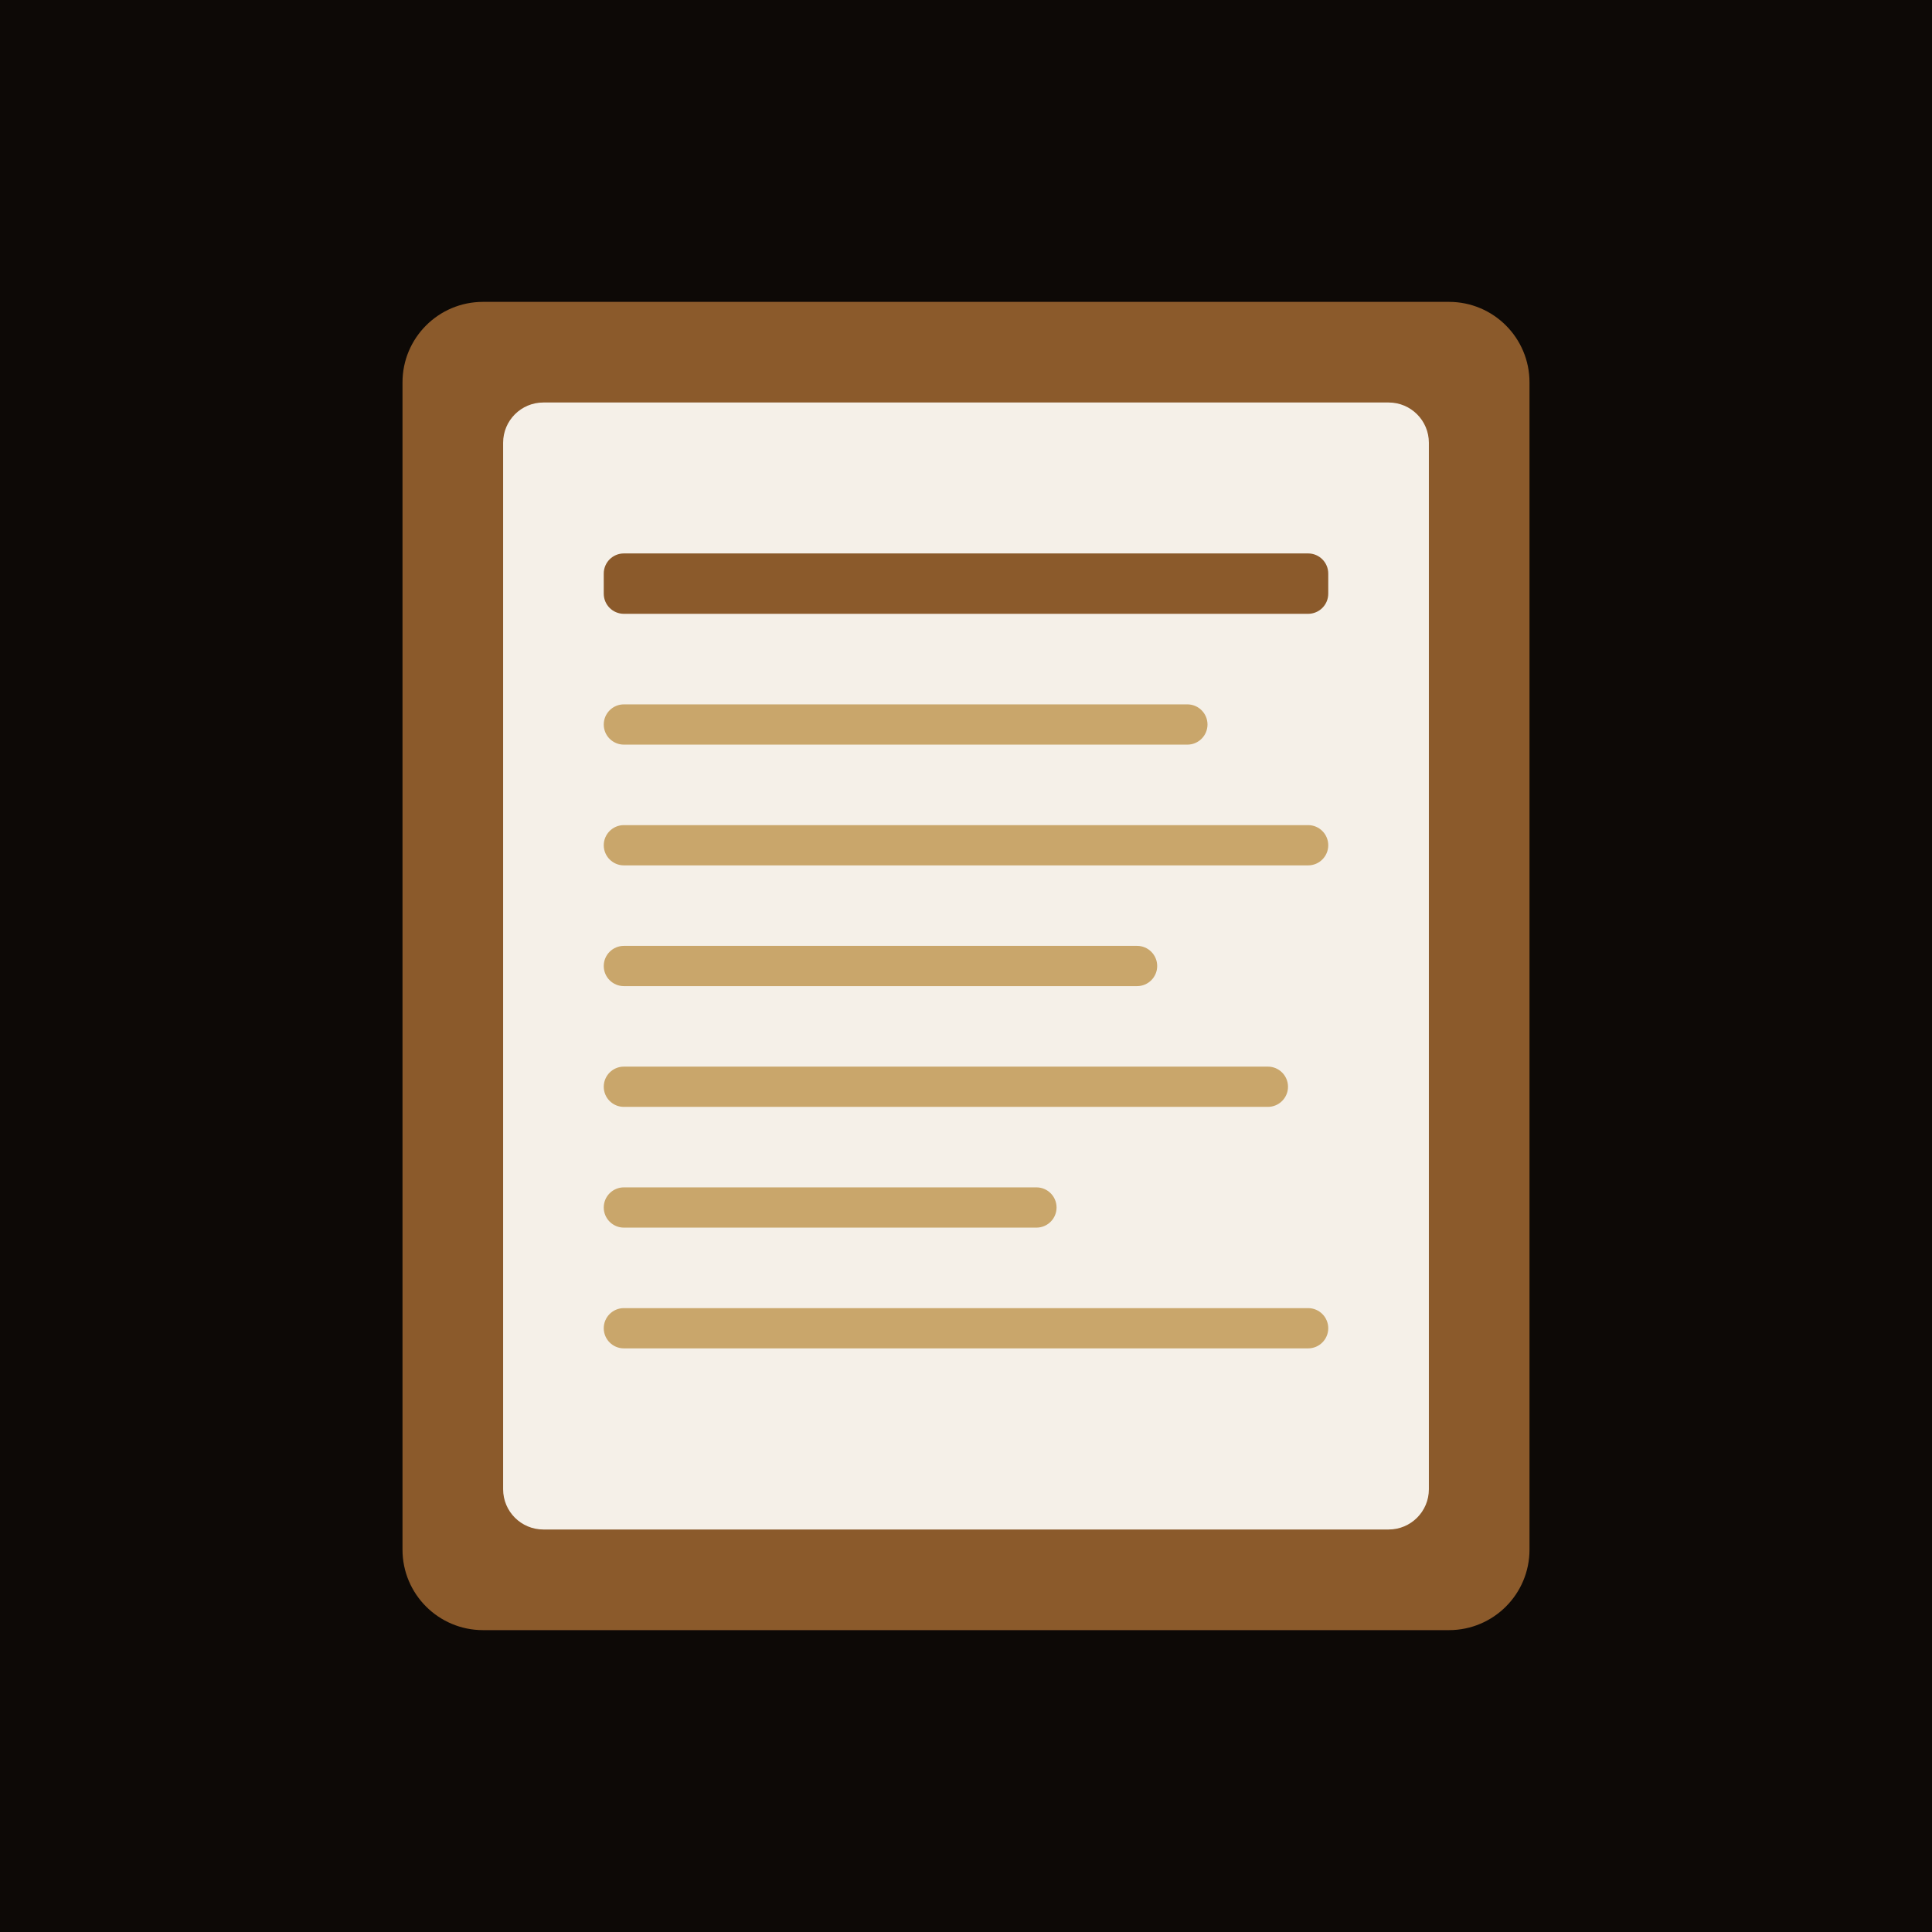
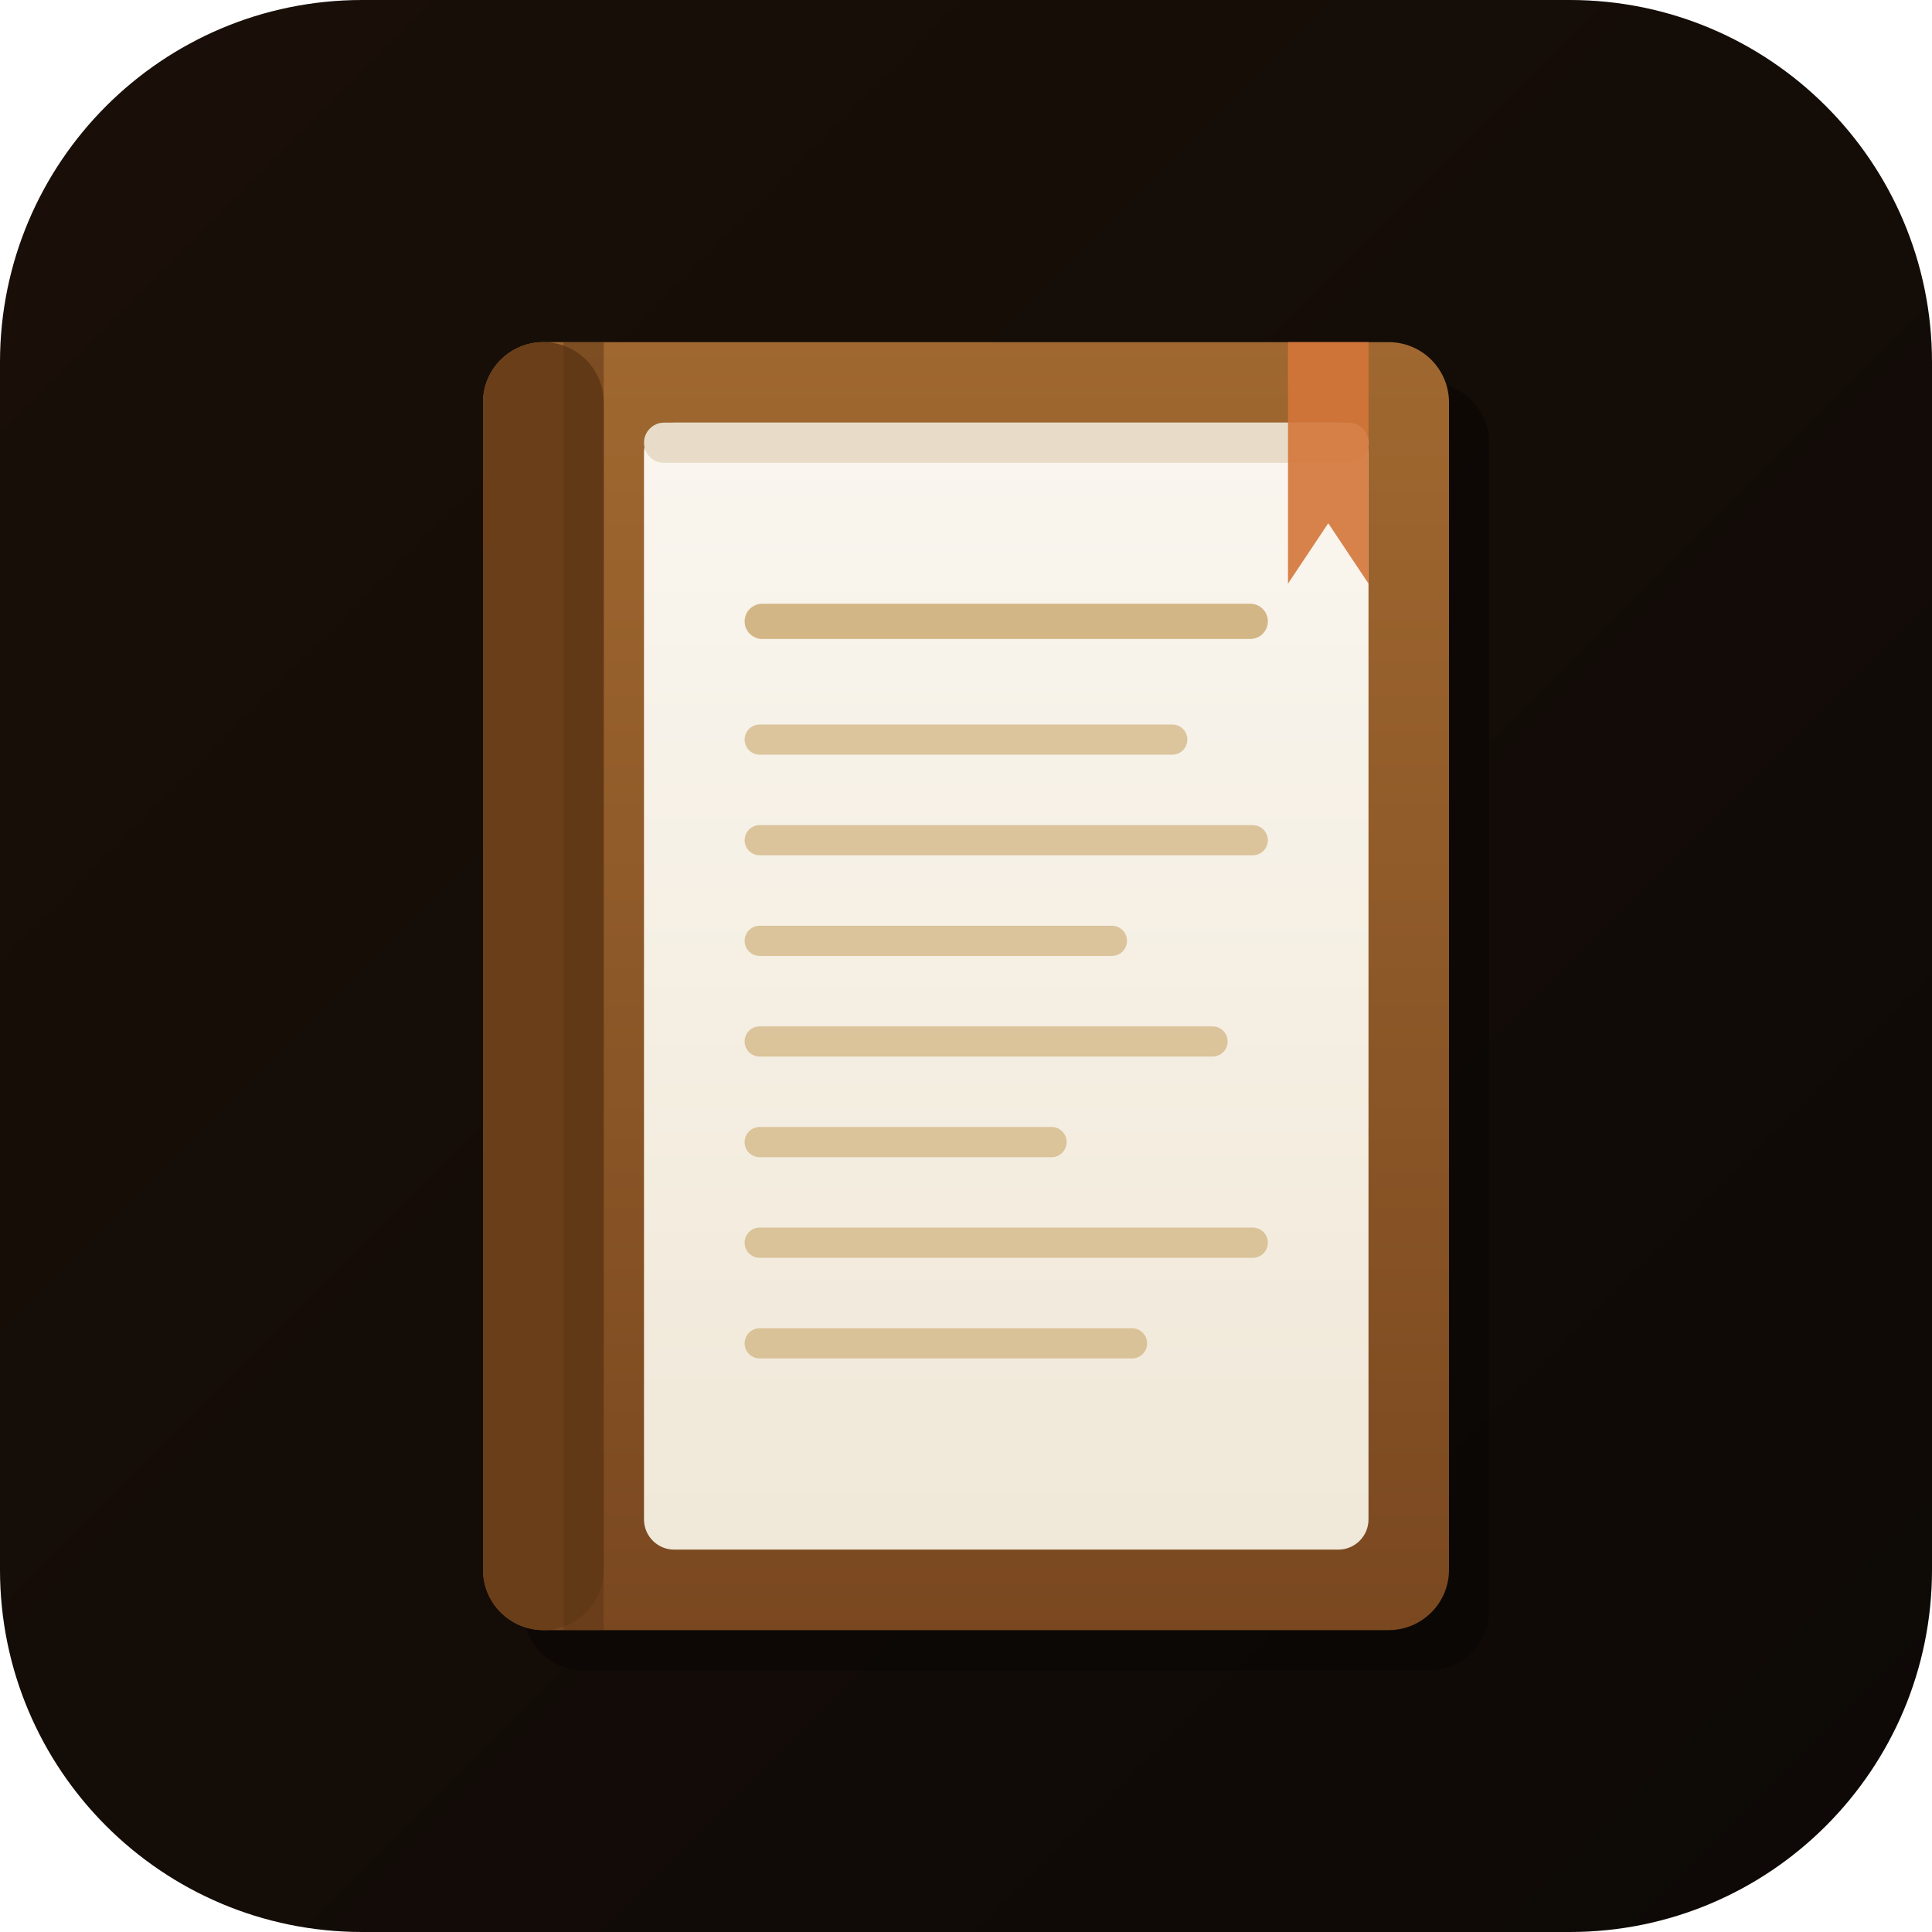
<svg xmlns="http://www.w3.org/2000/svg" width="192" height="192" viewBox="0 0 192 192">
-   <rect width="192" height="192" fill="#0d0906" />
-   <rect x="40" y="30" width="112" height="132" rx="8" fill="#8b5a2b" />
-   <rect x="50" y="40" width="92" height="112" rx="4" fill="#f5f0e8" />
-   <rect x="60" y="55" width="72" height="6" rx="2" fill="#8b5a2b" />
-   <rect x="60" y="70" width="60" height="4" rx="2" fill="#c9a66b" />
-   <rect x="60" y="82" width="72" height="4" rx="2" fill="#c9a66b" />
-   <rect x="60" y="94" width="55" height="4" rx="2" fill="#c9a66b" />
-   <rect x="60" y="106" width="68" height="4" rx="2" fill="#c9a66b" />
-   <rect x="60" y="118" width="45" height="4" rx="2" fill="#c9a66b" />
-   <rect x="60" y="130" width="72" height="4" rx="2" fill="#c9a66b" />
+   <defs>
+     <linearGradient id="bg" x1="0" y1="0" x2="1" y2="1">
+       <stop offset="0%" stop-color="#1a0f08" />
+       <stop offset="100%" stop-color="#0d0906" />
+     </linearGradient>
+     <linearGradient id="cover" x1="0" y1="0" x2="0" y2="1">
+       <stop offset="0%" stop-color="#a06830" />
+       <stop offset="100%" stop-color="#7a4820" />
+     </linearGradient>
+     <linearGradient id="page" x1="0" y1="0" x2="0" y2="1">
+       <stop offset="0%" stop-color="#faf6ef" />
+       <stop offset="100%" stop-color="#f0e8d8" />
+     </linearGradient>
+   </defs>
+   <rect width="192" height="192" rx="36" fill="url(#bg)" />
+   <rect x="52" y="38" width="96" height="128" rx="6" fill="#000" opacity="0.3" />
+   <rect x="48" y="34" width="96" height="128" rx="6" fill="url(#cover)" />
+   <rect x="48" y="34" width="12" height="128" rx="6" fill="#6a3e18" />
+   <rect x="56" y="34" width="4" height="128" fill="#5a3414" opacity="0.5" />
+   <rect x="64" y="42" width="72" height="112" rx="3" fill="url(#page)" />
+   <rect x="64" y="42" width="72" height="4" rx="2" fill="#e8dcc8" />
+   <rect x="74" y="60" width="52" height="3.5" rx="1.75" fill="#c9a66b" opacity="0.8" />
+   <rect x="74" y="72" width="44" height="3" rx="1.5" fill="#c9a66b" opacity="0.6" />
+   <rect x="74" y="82" width="52" height="3" rx="1.5" fill="#c9a66b" opacity="0.6" />
+   <rect x="74" y="92" width="38" height="3" rx="1.5" fill="#c9a66b" opacity="0.6" />
+   <rect x="74" y="102" width="48" height="3" rx="1.5" fill="#c9a66b" opacity="0.6" />
+   <rect x="74" y="112" width="32" height="3" rx="1.5" fill="#c9a66b" opacity="0.6" />
+   <rect x="74" y="122" width="52" height="3" rx="1.5" fill="#c9a66b" opacity="0.6" />
+   <rect x="74" y="132" width="40" height="3" rx="1.5" fill="#c9a66b" opacity="0.6" />
+   <path d="M128 34 L128 58 L132 52 L136 58 L136 34 Z" fill="#d4763a" opacity="0.9" />
</svg>
